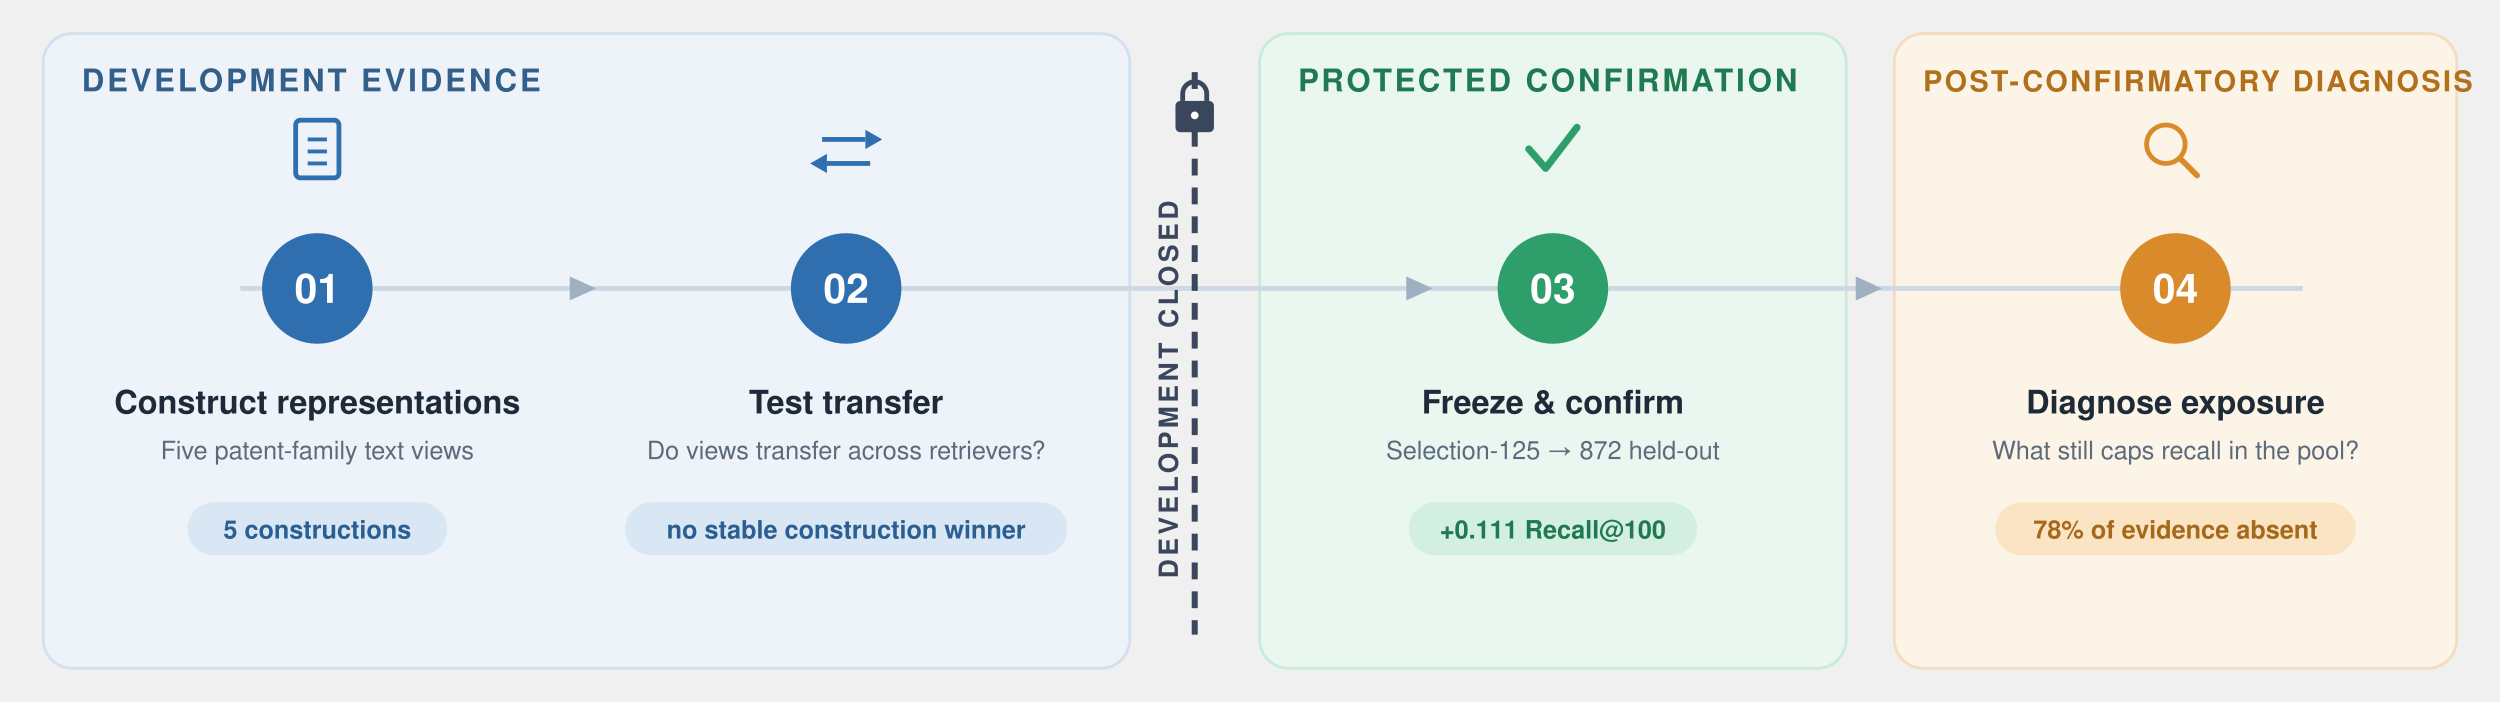
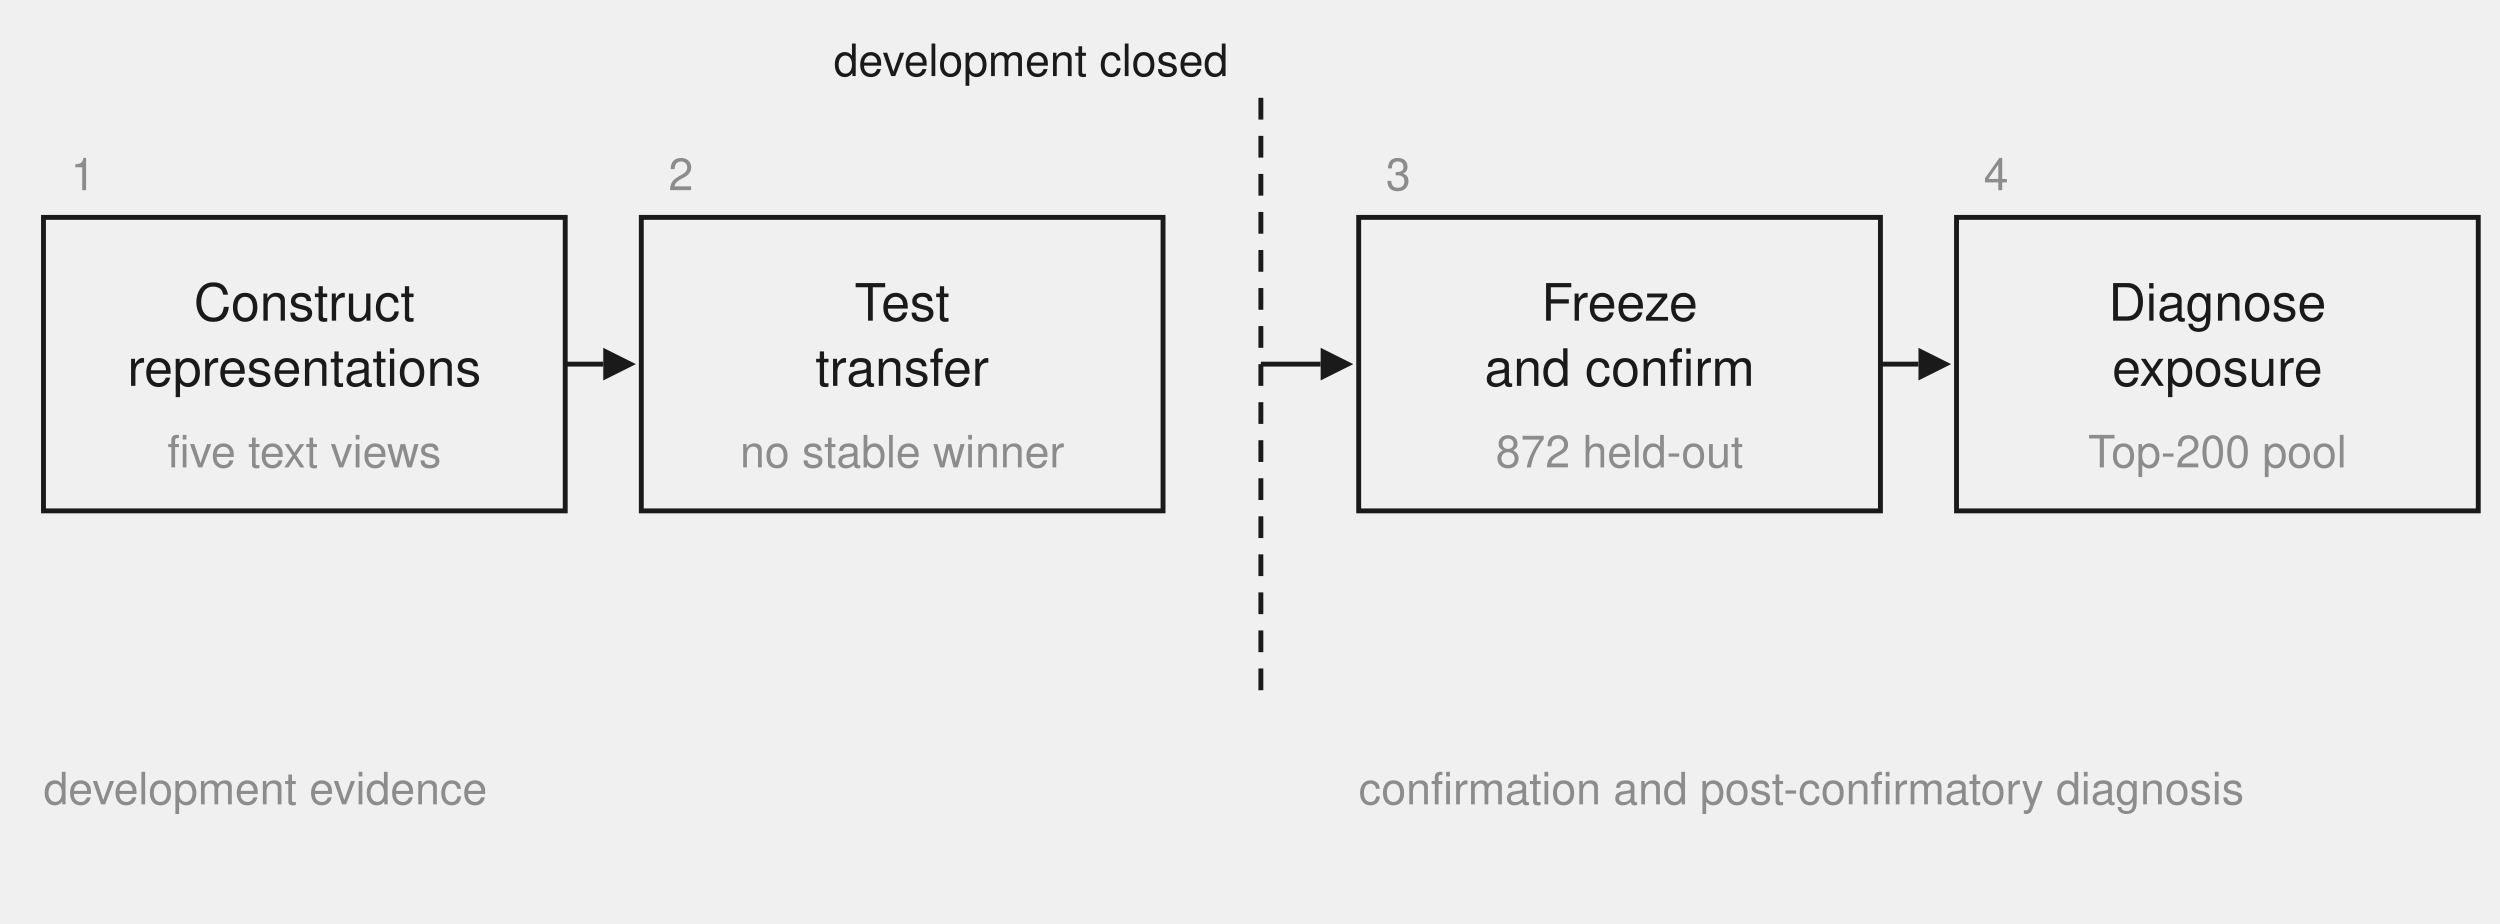
- <svg xmlns="http://www.w3.org/2000/svg" viewBox="0 0 1040 292" font-family="Helvetica, Arial, sans-serif">
-   <rect x="18" y="14" width="452" height="264" rx="12" fill="#eef3f9" stroke="#d3e0ee" stroke-width="1.2" />
-   <rect x="524" y="14" width="244" height="264" rx="12" fill="#e9f7f0" stroke="#c9ebda" stroke-width="1.2" />
-   <rect x="788" y="14" width="234" height="264" rx="12" fill="#fdf4e8" stroke="#f2ddbd" stroke-width="1.2" />
-   <text x="34" y="38" font-size="13" font-weight="bold" letter-spacing="1.2" fill="#33608a">DEVELOPMENT EVIDENCE</text>
-   <text x="540" y="38" font-size="13" font-weight="bold" letter-spacing="1.2" fill="#1f7a51">PROTECTED CONFIRMATION</text>
-   <text x="800" y="38" font-size="12" font-weight="bold" letter-spacing="1" fill="#b0701c">POST-CONFIRMATORY DIAGNOSIS</text>
-   <line x1="100" y1="120" x2="958" y2="120" stroke="#cdd8e4" stroke-width="2" />
-   <polygon points="237,115 248,120 237,125" fill="#9fb0c3" />
-   <polygon points="585,115 596,120 585,125" fill="#9fb0c3" />
-   <polygon points="772,115 783,120 772,125" fill="#9fb0c3" />
-   <line x1="497" y1="30" x2="497" y2="264" stroke="#3a465c" stroke-width="2.5" stroke-dasharray="7,5" />
-   <rect x="489" y="42" width="16" height="13" rx="2" fill="#3a465c" />
-   <path d="M492,42 v-3 a5,5 0 0 1 10,0 v3" fill="none" stroke="#3a465c" stroke-width="2" />
-   <circle cx="497" cy="48" r="1.6" fill="#ffffff" />
-   <text x="490" y="162" font-size="11" font-weight="bold" letter-spacing="1.5" fill="#3a465c" text-anchor="middle" transform="rotate(-90 490 162)">DEVELOPMENT CLOSED</text>
-   <rect x="123" y="50" width="18" height="24" rx="2" fill="none" stroke="#2f6fb0" stroke-width="2" />
-   <line x1="128" y1="58" x2="136" y2="58" stroke="#2f6fb0" stroke-width="1.6" />
-   <line x1="128" y1="63" x2="136" y2="63" stroke="#2f6fb0" stroke-width="1.6" />
-   <line x1="128" y1="68" x2="136" y2="68" stroke="#2f6fb0" stroke-width="1.6" />
-   <circle cx="132" cy="120" r="23" fill="#2f6fb0" />
-   <text x="132" y="126" font-size="17" font-weight="bold" fill="#ffffff" text-anchor="middle">01</text>
-   <text x="132" y="172" font-size="13.5" font-weight="bold" fill="#1e2a38" text-anchor="middle">Construct representations</text>
-   <text x="132" y="191" font-size="10.5" fill="#5c6b7c" text-anchor="middle">Five patent-family text views</text>
-   <rect x="78" y="209" width="108" height="22" rx="11" fill="#d9e6f4" />
-   <text x="132" y="224" font-size="10.5" font-weight="bold" fill="#295f92" text-anchor="middle">5 constructions</text>
-   <line x1="342" y1="58" x2="360" y2="58" stroke="#2f6fb0" stroke-width="2" />
-   <polygon points="360,54 367,58 360,62" fill="#2f6fb0" />
-   <line x1="362" y1="68" x2="344" y2="68" stroke="#2f6fb0" stroke-width="2" />
-   <polygon points="344,64 337,68 344,72" fill="#2f6fb0" />
-   <circle cx="352" cy="120" r="23" fill="#2f6fb0" />
-   <text x="352" y="126" font-size="17" font-weight="bold" fill="#ffffff" text-anchor="middle">02</text>
-   <text x="352" y="172" font-size="13.5" font-weight="bold" fill="#1e2a38" text-anchor="middle">Test transfer</text>
-   <text x="352" y="191" font-size="10.5" fill="#5c6b7c" text-anchor="middle">Do views transfer across retrievers?</text>
-   <rect x="260" y="209" width="184" height="22" rx="11" fill="#d9e6f4" />
-   <text x="352" y="224" font-size="10.5" font-weight="bold" fill="#295f92" text-anchor="middle">no stable construction winner</text>
-   <path d="M636,62 L643,70 L656,53" fill="none" stroke="#2e9e6b" stroke-width="3" stroke-linecap="round" stroke-linejoin="round" />
-   <circle cx="646" cy="120" r="23" fill="#2e9e6b" />
-   <text x="646" y="126" font-size="17" font-weight="bold" fill="#ffffff" text-anchor="middle">03</text>
-   <text x="646" y="172" font-size="13.5" font-weight="bold" fill="#1e2a38" text-anchor="middle">Freeze &amp; confirm</text>
-   <text x="646" y="191" font-size="10.5" fill="#5c6b7c" text-anchor="middle">Selection-125 → 872 held-out</text>
-   <rect x="586" y="209" width="120" height="22" rx="11" fill="#d3efe1" />
-   <text x="646" y="224" font-size="10.5" font-weight="bold" fill="#1f7a51" text-anchor="middle">+0.111 Recall@100</text>
-   <circle cx="901" cy="60" r="8" fill="none" stroke="#d98a2b" stroke-width="2" />
-   <line x1="907" y1="66" x2="914" y2="73" stroke="#d98a2b" stroke-width="2.4" stroke-linecap="round" />
-   <circle cx="905" cy="120" r="23" fill="#d98a2b" />
-   <text x="905" y="126" font-size="17" font-weight="bold" fill="#ffffff" text-anchor="middle">04</text>
-   <text x="905" y="172" font-size="13.5" font-weight="bold" fill="#1e2a38" text-anchor="middle">Diagnose exposure</text>
-   <text x="905" y="191" font-size="10.5" fill="#5c6b7c" text-anchor="middle">What still caps recall in the pool?</text>
-   <rect x="830" y="209" width="150" height="22" rx="11" fill="#fae4c4" />
-   <text x="905" y="224" font-size="10.5" font-weight="bold" fill="#a5691a" text-anchor="middle">78% of evidence absent</text>
+ <svg xmlns="http://www.w3.org/2000/svg" viewBox="0 0 460 170" font-family="Helvetica, Arial, sans-serif">
+   <rect x="8" y="40" width="96" height="54" fill="none" stroke="#1A1A1A" stroke-width="0.9" />
+   <text x="56.0" y="59.0" font-size="9.5" text-anchor="middle" fill="#1A1A1A">Construct</text>
+   <text x="56.0" y="71.0" font-size="9.5" text-anchor="middle" fill="#1A1A1A">representations</text>
+   <text x="56.0" y="86.0" font-size="8.2" text-anchor="middle" fill="#8C8C8C">five text views</text>
+   <text x="13.0" y="35.0" font-size="8.2" text-anchor="start" fill="#8C8C8C">1</text>
+   <rect x="118" y="40" width="96" height="54" fill="none" stroke="#1A1A1A" stroke-width="0.9" />
+   <text x="166.0" y="59.0" font-size="9.5" text-anchor="middle" fill="#1A1A1A">Test</text>
+   <text x="166.0" y="71.0" font-size="9.5" text-anchor="middle" fill="#1A1A1A">transfer</text>
+   <text x="166.0" y="86.0" font-size="8.2" text-anchor="middle" fill="#8C8C8C">no stable winner</text>
+   <text x="123.0" y="35.0" font-size="8.2" text-anchor="start" fill="#8C8C8C">2</text>
+   <rect x="250" y="40" width="96" height="54" fill="none" stroke="#1A1A1A" stroke-width="0.9" />
+   <text x="298.0" y="59.0" font-size="9.5" text-anchor="middle" fill="#1A1A1A">Freeze</text>
+   <text x="298.0" y="71.0" font-size="9.5" text-anchor="middle" fill="#1A1A1A">and confirm</text>
+   <text x="298.0" y="86.0" font-size="8.2" text-anchor="middle" fill="#8C8C8C">872 held-out</text>
+   <text x="255.0" y="35.0" font-size="8.2" text-anchor="start" fill="#8C8C8C">3</text>
+   <rect x="360" y="40" width="96" height="54" fill="none" stroke="#1A1A1A" stroke-width="0.9" />
+   <text x="408.0" y="59.0" font-size="9.5" text-anchor="middle" fill="#1A1A1A">Diagnose</text>
+   <text x="408.0" y="71.0" font-size="9.5" text-anchor="middle" fill="#1A1A1A">exposure</text>
+   <text x="408.0" y="86.0" font-size="8.2" text-anchor="middle" fill="#8C8C8C">Top-200 pool</text>
+   <text x="365.0" y="35.0" font-size="8.2" text-anchor="start" fill="#8C8C8C">4</text>
+   <line x1="104.0" y1="67.0" x2="111.0" y2="67.0" stroke="#1A1A1A" stroke-width="0.9" />
+   <polygon points="111,64.0 117,67.0 111,70.0" fill="#1A1A1A" />
+   <line x1="346.0" y1="67.0" x2="353.0" y2="67.0" stroke="#1A1A1A" stroke-width="0.9" />
+   <polygon points="353,64.0 359,67.0 353,70.0" fill="#1A1A1A" />
+   <line x1="232.0" y1="18.0" x2="232.0" y2="130.0" stroke="#1A1A1A" stroke-width="0.9" stroke-dasharray="4,3" />
+   <text x="226.0" y="14.0" font-size="8.2" text-anchor="end" fill="#1A1A1A">development closed</text>
+   <line x1="232.0" y1="67.0" x2="243.0" y2="67.0" stroke="#1A1A1A" stroke-width="0.9" />
+   <polygon points="243,64.0 249,67.0 243,70.0" fill="#1A1A1A" />
+   <text x="8.0" y="148.0" font-size="8.2" text-anchor="start" fill="#8C8C8C">development evidence</text>
+   <text x="250.0" y="148.0" font-size="8.2" text-anchor="start" fill="#8C8C8C">confirmation and post-confirmatory diagnosis</text>
</svg>
